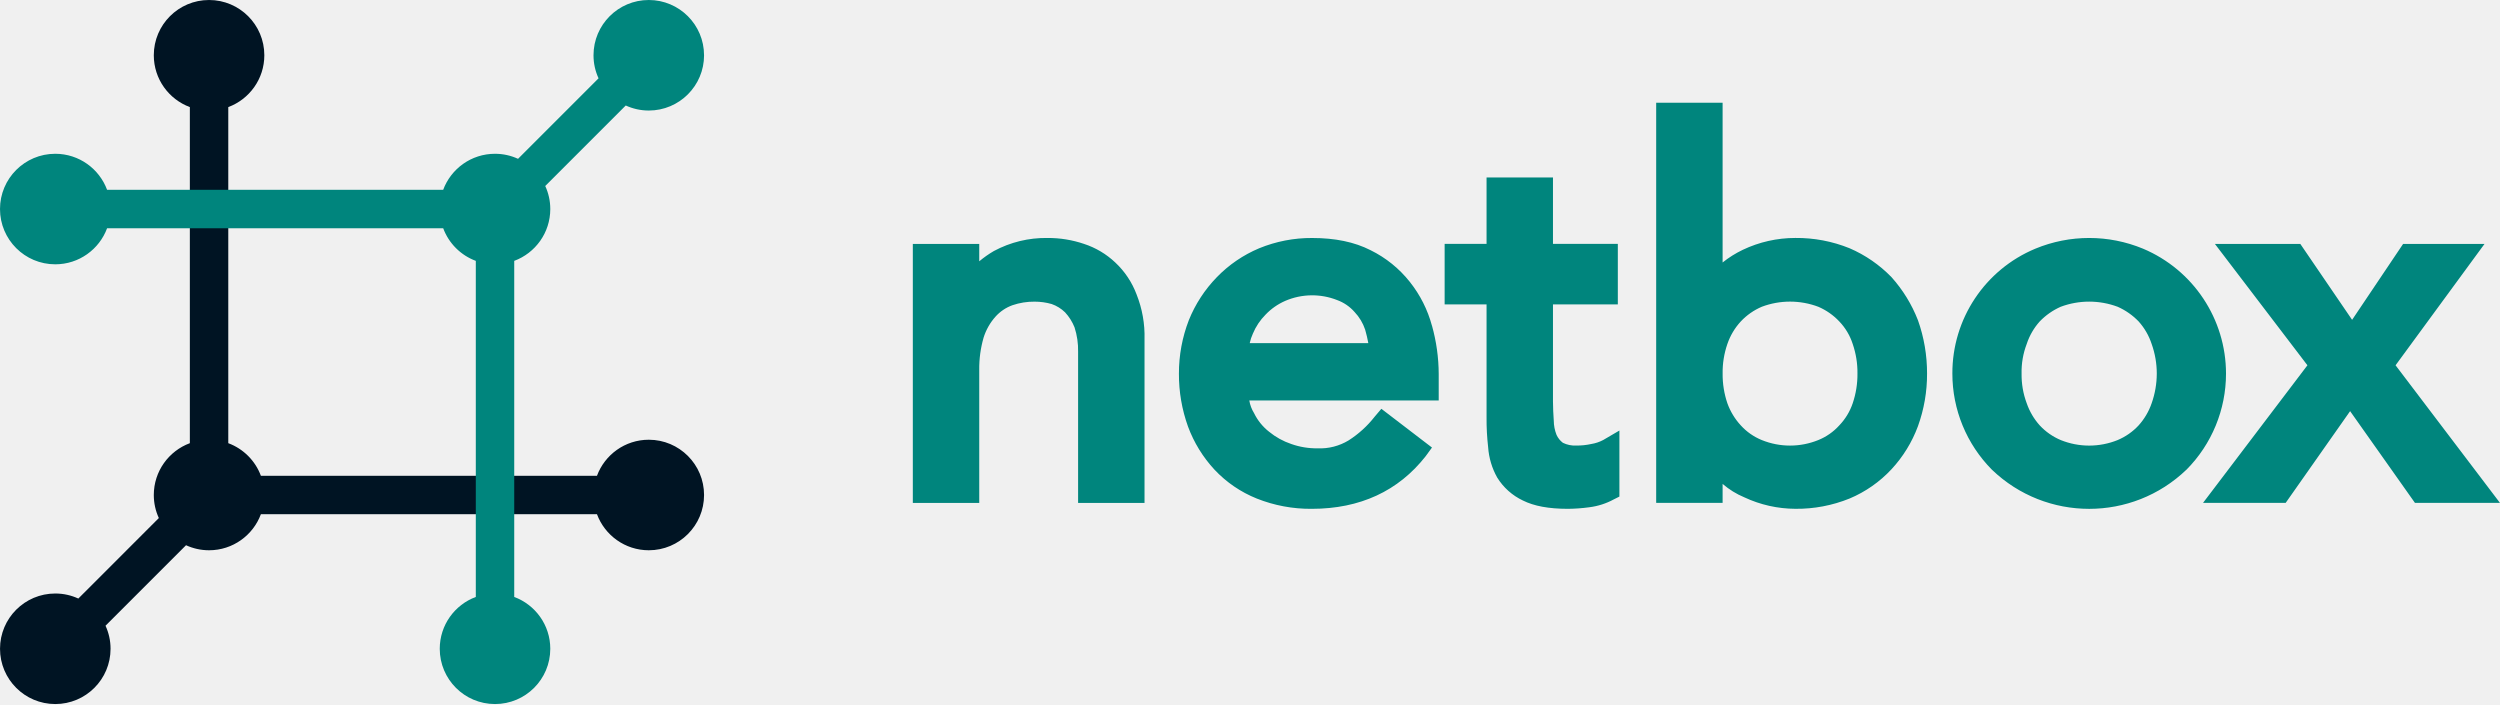
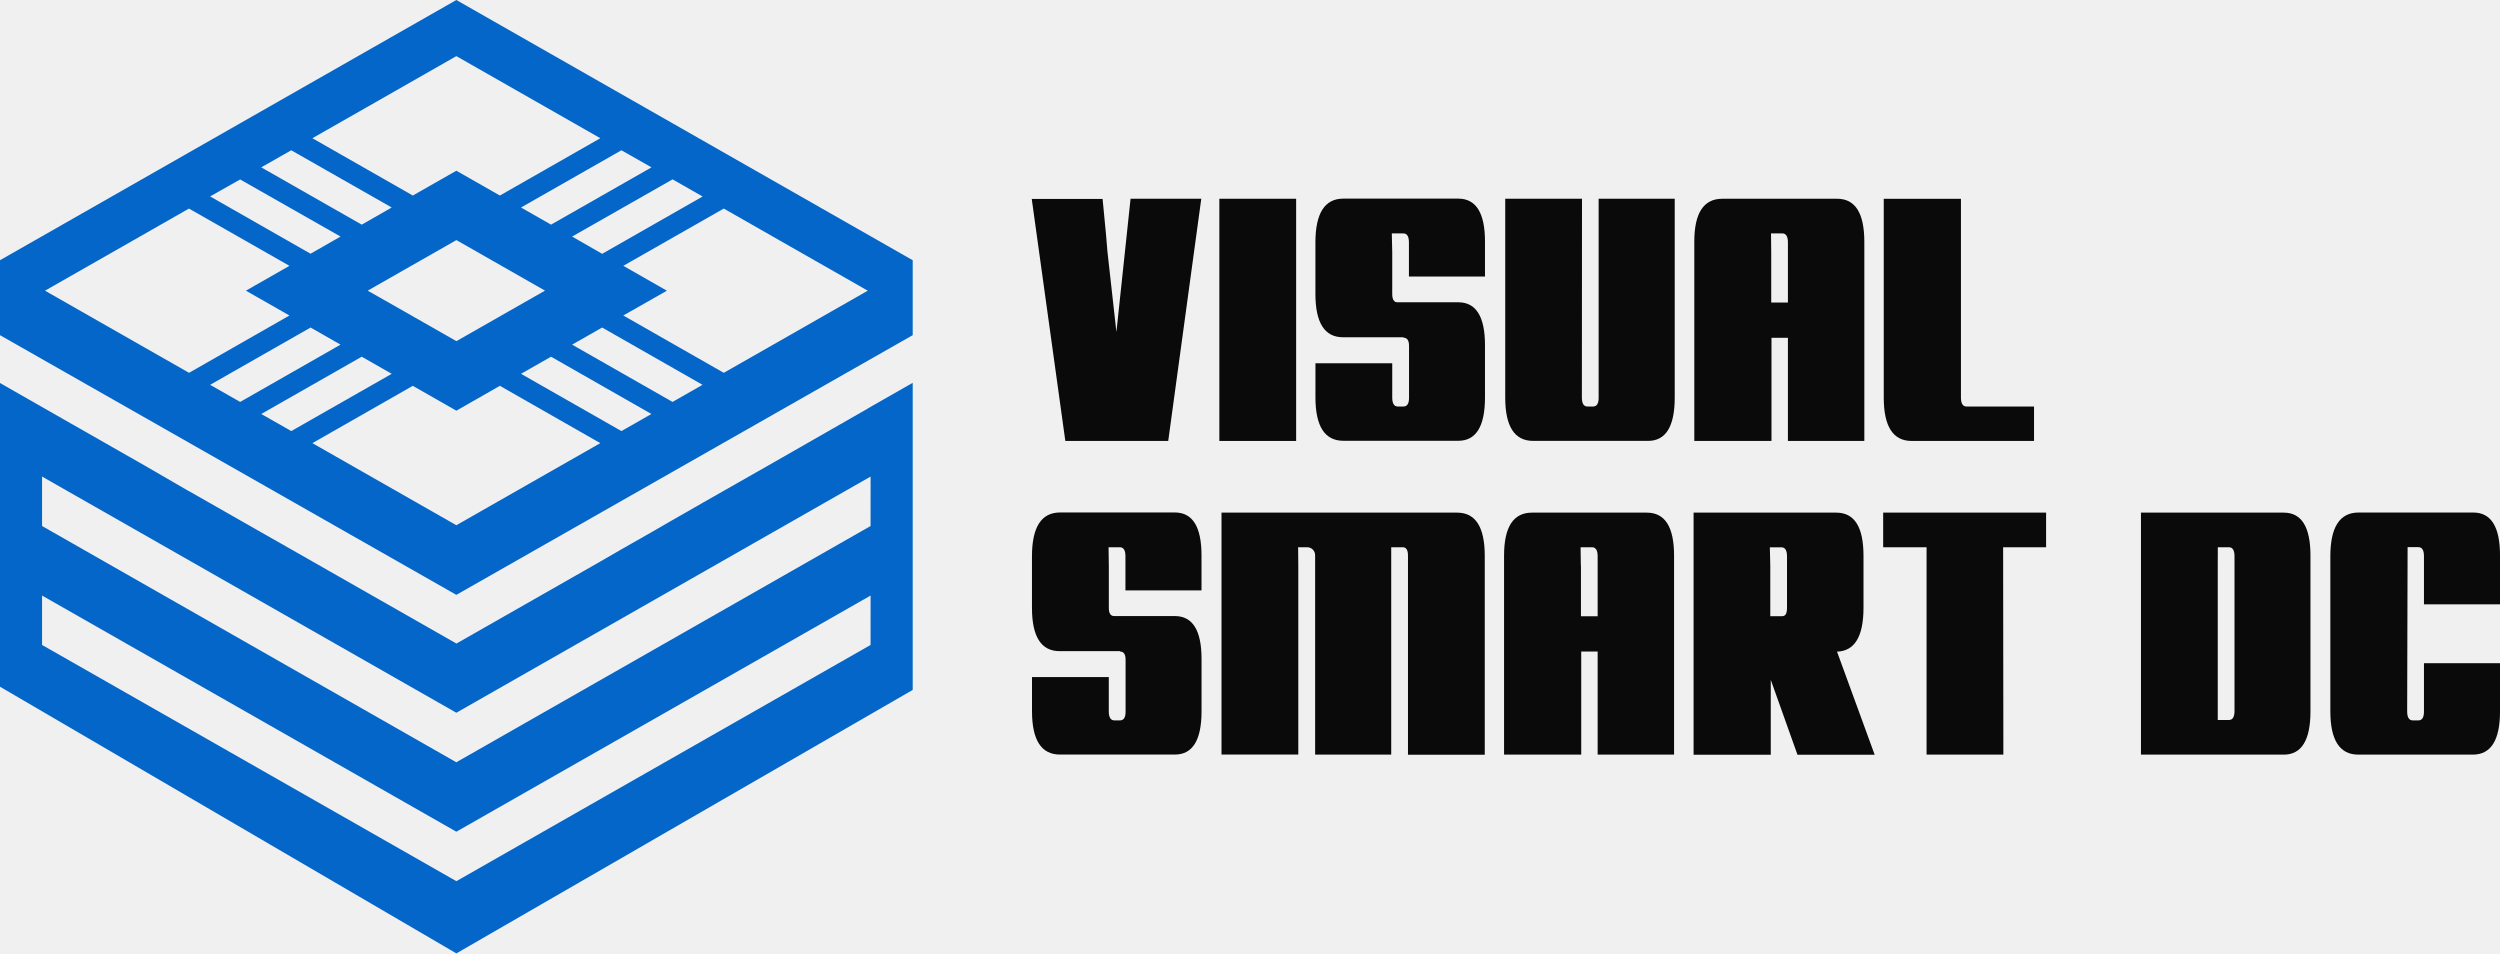
- <svg xmlns="http://www.w3.org/2000/svg" id="Layer_2" data-name="Layer 2" viewBox="0 0 1299.6 366">
+ <svg xmlns="http://www.w3.org/2000/svg" width="472" height="180" viewBox="0 0 472 180" fill="none">
+   <g clip-path="url(#clip0_208_844)">
+     <path d="M163.779 77.146H163.82L144.981 87.921L136.647 92.662L132.659 94.934L127 98.17L123.005 100.477L117.341 103.702L113.352 106.009L86.173 121.502L58.995 106.009L55.006 103.736L53.125 102.664L49.335 100.512L45.347 98.24L39.676 95.004L35.699 92.737H35.67L27.36 87.921L8.503 77.169L0 72.313V129.652L86.162 180L172.317 130.257V72.278L163.779 77.146ZM164.363 121.767L86.162 166.365L7.942 121.767V112.44L86.156 157.026L164.369 112.44L164.363 121.767ZM164.363 99.312L86.15 143.916L7.942 99.312V89.974L86.156 134.566L164.369 89.974L164.363 99.312Z" fill="#0466C8" />
+     <path d="M86.156 0L0 49.131V63.28L86.156 112.308L172.317 63.28V49.131L86.156 0ZM132.653 37.099L113.685 47.92L108.014 44.661L126.982 33.864L132.653 37.099ZM123 31.597L104.038 42.412L98.367 39.176L117.323 28.372L123 31.597ZM69.424 54.882L70.984 53.982L86.168 45.33L102.893 54.87L86.168 64.41L86.121 64.382L76.409 58.844L69.424 54.882ZM71.398 19.017L86.156 10.596L113.34 26.094L94.378 36.915L86.156 32.231L77.939 36.915L58.977 26.094L71.398 19.017ZM54.988 28.372L73.956 39.176L68.292 42.412L49.318 31.591L54.988 28.372ZM45.341 33.881L64.291 44.661L58.632 47.903L39.67 37.082L45.341 33.881ZM27.36 65.639L8.497 54.882L35.676 39.378L54.644 50.187L46.427 54.882L54.644 59.566L35.693 70.386L27.36 65.639ZM39.67 72.653L58.638 61.838L64.291 65.068L45.341 75.883L39.67 72.653ZM49.324 78.161L68.292 67.346L73.956 70.576L54.994 81.386L49.324 78.161ZM86.156 99.162L58.977 83.664L77.939 72.843L86.156 77.538L94.378 72.843L113.335 83.664L86.156 99.162ZM117.323 81.386L98.367 70.576L104.038 67.346L122.988 78.161L117.323 81.386ZM126.977 75.883L108.014 65.068L113.685 61.838L132.635 72.653L126.977 75.883ZM144.981 65.639L136.647 70.386L117.679 59.566L125.908 54.882L117.679 50.187L136.647 39.378L163.832 54.882L144.981 65.639Z" fill="#0466C8" />
+     <path d="M209.089 47.546C209.648 52.59 210.211 57.635 210.778 62.683L213.451 37.525H226.802L220.561 83.252H201.134L194.793 37.557H208.169L208.799 44.098L209.089 47.546Z" fill="#0A0A0A" />
+     <path d="M244.711 83.252H230.213V37.525H244.711V83.252Z" fill="#0A0A0A" />
+     <path d="M262.854 47.546V55.506C262.854 56.549 263.182 57.071 263.837 57.071H275.322C278.684 57.071 280.365 59.771 280.365 65.17V75.045C280.365 80.5 278.684 83.225 275.322 83.221H253.638C250.121 83.221 248.36 80.496 248.356 75.045V68.581H262.854V75.045C262.854 76.184 263.207 76.75 263.913 76.75H264.965C265.671 76.75 266.024 76.209 266.024 75.121V65.31C266.024 64.273 265.671 63.752 264.965 63.752V63.675H253.563C250.091 63.675 248.354 60.952 248.35 55.506V45.771C248.35 40.257 250.11 37.5 253.632 37.5H275.322C278.684 37.5 280.365 40.202 280.365 45.606V52.21H266.005V45.771C266.005 44.632 265.653 44.066 264.947 44.066H262.772L262.854 47.546Z" fill="#0A0A0A" />
+     <path d="M298.658 75.045C298.658 76.184 299.005 76.75 299.711 76.75H300.77C301.469 76.75 301.822 76.209 301.822 75.121V37.525H316.188V75.064C316.188 80.519 314.507 83.244 311.145 83.24H289.461C285.944 83.24 284.186 80.514 284.186 75.064V37.525H298.683L298.658 75.045Z" fill="#0A0A0A" />
+     <path d="M337.558 83.252V63.783H334.456V83.252H319.883V45.631C319.883 40.227 321.644 37.525 325.165 37.525H346.849C350.269 37.525 351.982 40.227 351.986 45.631V83.252H337.558ZM334.406 47.578V57.122H337.558V45.771C337.558 44.632 337.205 44.066 336.499 44.066H334.368L334.406 47.578Z" fill="#0A0A0A" />
+     <path d="M370.226 75.045C370.226 76.184 370.579 76.75 371.278 76.75H384.024V83.253H360.928C357.411 83.253 355.652 80.527 355.652 75.077V37.538H370.226V75.045Z" fill="#0A0A0A" />
+     <path d="M209.346 106.794V114.747C209.346 115.79 209.674 116.312 210.336 116.312H221.808C225.17 116.312 226.851 119.012 226.851 124.411V134.292C226.851 139.739 225.17 142.462 221.808 142.462H200.125C196.607 142.462 194.846 139.739 194.842 134.292V127.834H209.34V134.305C209.34 135.438 209.693 136.01 210.399 136.01H211.452C212.158 136.01 212.511 135.463 212.511 134.375V124.57C212.511 123.527 212.158 123.005 211.452 123.005V122.935H200.049C196.574 122.935 194.836 120.21 194.836 114.76V105.025C194.836 99.532 196.597 96.775 200.118 96.754H221.802C225.164 96.754 226.845 99.454 226.845 104.853V111.464H212.485V105.025C212.485 103.892 212.132 103.32 211.426 103.32H209.296L209.346 106.794Z" fill="#0A0A0A" />
+     <path d="M245.119 106.794V142.462H230.621V96.785H275.111C278.586 96.785 280.323 99.509 280.323 104.955V142.494H265.826V104.885C265.826 103.842 265.498 103.32 264.842 103.32H262.661V142.475H248.296V104.821C248.296 104.424 248.14 104.043 247.862 103.762C247.585 103.48 247.208 103.321 246.815 103.32H245.087L245.119 106.794Z" fill="#0A0A0A" />
+     <path d="M301.635 142.475V123.005H298.534V142.475H283.967V104.885C283.967 99.481 285.725 96.781 289.243 96.785H310.926C314.351 96.785 316.064 99.485 316.064 104.885V142.475H301.635ZM298.484 106.806V116.35H301.635V105.025C301.635 103.892 301.282 103.32 300.576 103.32H298.414C298.433 104.484 298.452 105.642 298.465 106.794L298.484 106.806Z" fill="#0A0A0A" />
+     <path d="M346.691 96.785C350.111 96.785 351.824 99.485 351.828 104.885V114.76C351.828 120.163 350.162 122.92 346.829 123.031L353.94 142.5H339.366L334.323 128.356V142.5H319.75V96.785H346.691ZM334.229 106.794V116.337H336.473C337.103 116.337 337.387 115.816 337.387 114.772V105.038C337.387 103.905 337.034 103.333 336.334 103.333H334.147L334.229 106.794Z" fill="#0A0A0A" />
+     <path d="M378.235 142.475H363.737V103.32H355.543V96.785H386.304V103.32H378.191L378.235 142.475Z" fill="#0A0A0A" />
+     <path d="M404.213 96.785H431.173C434.534 96.785 436.215 99.485 436.215 104.885V134.305C436.215 139.751 434.534 142.475 431.173 142.475H404.213V96.785ZM418.711 106.806V135.934H420.822C421.522 135.934 421.875 135.368 421.875 134.229V105.025C421.875 103.892 421.522 103.32 420.822 103.32H418.723L418.711 106.806Z" fill="#0A0A0A" />
+     <path d="M454.473 134.305C454.473 135.438 454.826 136.01 455.532 136.01H456.585C457.291 136.01 457.643 135.463 457.643 134.375V125.207H472.003V134.305C472.003 139.751 470.29 142.474 466.865 142.474H445.251C441.734 142.474 439.973 139.751 439.969 134.305V105.038C439.969 99.545 441.73 96.788 445.251 96.766H466.96C470.322 96.766 472.003 99.466 472.003 104.866V114.104H457.643V105.006C457.643 103.873 457.291 103.301 456.585 103.301H454.555L454.473 134.305Z" fill="#0A0A0A" />
+   </g>
  <defs>
-     <style>
-       .cls-1 {
-         fill: #00857d;
-       }
- 
-       .cls-1, .cls-2 {
-         stroke-width: 0px;
-       }
- 
-       .cls-2 {
-         fill: #001423;
-       }
-     </style>
+     <clipPath id="clip0_208_844">
+       <rect width="100%" height="100%" fill="white" />
+     </clipPath>
  </defs>
-   <g id="Layer_1-2" data-name="Layer 1">
-     <g>
-       <path class="cls-2" d="M337.27,228.59c-12.35,0-22.88,7.8-26.94,18.74h-174.71c-2.9-7.83-9.12-14.04-16.95-16.95V55.67c10.94-4.06,18.74-14.59,18.74-26.94,0-15.87-12.86-28.73-28.73-28.73s-28.73,12.86-28.73,28.73c0,12.35,7.8,22.88,18.74,26.94v174.71c-10.94,4.06-18.74,14.59-18.74,26.94,0,4.28.94,8.33,2.62,11.98l-41.85,41.85c-3.65-1.68-7.7-2.62-11.98-2.62-15.87,0-28.73,12.86-28.73,28.73s12.86,28.73,28.73,28.73,28.73-12.86,28.73-28.73c0-4.28-.94-8.33-2.62-11.98l41.85-41.85c3.65,1.68,7.7,2.62,11.98,2.62,12.35,0,22.88-7.8,26.94-18.74h174.71c4.06,10.94,14.59,18.74,26.94,18.74,15.87,0,28.73-12.86,28.73-28.73s-12.86-28.73-28.73-28.73Z" />
-       <path class="cls-1" d="M366,28.73c0,15.87-12.86,28.73-28.73,28.73-4.28,0-8.33-.94-11.98-2.62l-41.85,41.85c1.68,3.65,2.62,7.7,2.62,11.98,0,12.35-7.8,22.88-18.74,26.94v174.71c10.94,4.06,18.74,14.59,18.74,26.94,0,15.87-12.86,28.73-28.73,28.73s-28.73-12.86-28.73-28.73c0-12.35,7.8-22.88,18.74-26.94v-174.71c-7.83-2.9-14.04-9.12-16.95-16.95H55.67c-4.06,10.94-14.59,18.74-26.94,18.74-15.87,0-28.73-12.86-28.73-28.73s12.86-28.73,28.73-28.73c12.35,0,22.88,7.8,26.94,18.74h174.71c4.06-10.94,14.59-18.74,26.94-18.74,4.28,0,8.33.94,11.98,2.62l41.85-41.85c-1.68-3.65-2.62-7.7-2.62-11.98,0-15.87,12.86-28.73,28.73-28.73s28.73,12.86,28.73,28.73ZM579.76,136.45c-4.63-4.38-10.18-7.68-16.24-9.66-6.09-2.07-12.48-3.11-18.91-3.08-9.75-.17-19.37,2.17-27.95,6.78-2.68,1.56-5.23,3.35-7.61,5.34v-9.04h-34.53v134.64h34.53v-69.06c-.08-5.7.68-11.38,2.26-16.86,1.26-4.03,3.36-7.74,6.17-10.89,2.41-2.69,5.44-4.74,8.84-5.96,3.71-1.26,7.6-1.89,11.51-1.85,2.99,0,5.97.41,8.84,1.23,2.62.91,5,2.38,6.99,4.32,2.11,2.28,3.78,4.93,4.93,7.81,1.32,4.12,1.95,8.42,1.85,12.74v78.52h34.53v-85.1c.22-7.94-1.18-15.84-4.11-23.23-2.37-6.33-6.16-12.03-11.1-16.65ZM744.41,169.34c2.28,8.16,3.46,16.6,3.49,25.08v13.77h-98.46c.38,2.33,1.22,4.57,2.47,6.58,1.83,3.77,4.51,7.08,7.81,9.66,3.42,2.8,7.32,4.96,11.51,6.37,4.42,1.57,9.08,2.33,13.77,2.26,5.63.24,11.21-1.19,16.03-4.11,5.19-3.31,9.78-7.48,13.57-12.33l3.49-4.11,26.31,20.14-3.29,4.52c-14.18,18.09-34.12,27.34-59.2,27.34-9.78.09-19.49-1.72-28.57-5.34-8.34-3.34-15.84-8.46-21.99-15.01-6.02-6.49-10.7-14.1-13.77-22.4-3.18-8.83-4.78-18.16-4.73-27.54-.02-9.49,1.72-18.9,5.14-27.75,3.36-8.35,8.32-15.96,14.59-22.4,6.24-6.44,13.72-11.54,21.99-15.01,8.74-3.58,18.1-5.4,27.54-5.34,11.92,0,21.99,2.06,30.42,6.37,7.92,3.9,14.87,9.52,20.35,16.44,5.36,6.74,9.28,14.5,11.51,22.82ZM711.31,178.39c-.43-2.36-.98-4.69-1.64-6.99-1.14-3.45-3.04-6.61-5.55-9.25-2.45-2.78-5.56-4.9-9.04-6.17-8.68-3.42-18.36-3.27-26.93.41-3.87,1.69-7.37,4.13-10.28,7.19-2.81,2.83-5.05,6.18-6.58,9.87-.73,1.58-1.28,3.23-1.64,4.93h61.66ZM827.24,230.8c-2.56.57-5.18.84-7.81.82-2.41.12-4.82-.37-6.99-1.44-1.42-1.08-2.55-2.49-3.29-4.11-.93-2.36-1.42-4.87-1.44-7.4-.21-3.29-.41-6.58-.41-9.87v-50.57h33.71v-31.45h-33.71v-34.53h-34.53v34.53h-21.79v31.45h21.79v58.79c-.04,5.15.24,10.3.82,15.42.38,5.56,1.99,10.97,4.73,15.83,3.21,5.18,7.85,9.32,13.36,11.92,5.76,2.88,13.36,4.32,23.43,4.32,3.71-.04,7.42-.31,11.1-.82,4.47-.56,8.79-1.95,12.74-4.11l2.88-1.44v-34.33l-8.43,4.93c-1.93,1.02-4.01,1.72-6.17,2.06ZM997.03,166.46c3.16,8.91,4.76,18.3,4.73,27.75.04,9.32-1.56,18.57-4.73,27.34-3.07,8.3-7.75,15.92-13.77,22.4-6.1,6.56-13.53,11.74-21.79,15.21-8.94,3.62-18.51,5.44-28.16,5.34-9.17-.04-18.22-2.07-26.52-5.96-4.12-1.71-7.93-4.07-11.31-6.99v9.87h-34.53V53.41h34.53v83.04c3.23-2.59,6.75-4.8,10.48-6.58,8.54-4.07,17.88-6.18,27.34-6.17,9.65-.09,19.22,1.72,28.16,5.34,8.18,3.52,15.58,8.62,21.79,15.01,5.91,6.58,10.57,14.17,13.77,22.4ZM963.11,178.8c-1.41-4.39-3.8-8.39-6.99-11.72-3.07-3.26-6.78-5.85-10.89-7.61-9.47-3.57-19.92-3.57-29.39,0-4.12,1.76-7.83,4.35-10.89,7.61-3.12,3.37-5.5,7.37-6.99,11.72-1.71,4.96-2.55,10.17-2.47,15.42-.05,5.24.78,10.45,2.47,15.42,1.54,4.27,3.91,8.18,6.99,11.51,3.01,3.32,6.74,5.92,10.89,7.61,9.42,3.83,19.97,3.83,29.39,0,4.16-1.68,7.88-4.28,10.89-7.61,3.15-3.28,5.54-7.21,6.99-11.51,1.68-4.96,2.52-10.18,2.47-15.42.07-5.24-.77-10.46-2.47-15.42ZM1136.6,244.16c-28.24,27.15-72.89,27.15-101.13,0-13.17-13.29-20.56-31.24-20.55-49.95-.1-28.4,16.95-54.05,43.17-64.95,17.9-7.4,38.01-7.4,55.91,0,26.14,11,43.15,36.59,43.17,64.95,0,18.71-7.38,36.66-20.55,49.95ZM1118.51,178.8c-1.42-4.34-3.73-8.33-6.78-11.72-3.1-3.22-6.8-5.8-10.89-7.61-9.55-3.56-20.05-3.56-29.6,0-4.09,1.81-7.79,4.39-10.89,7.61-3.05,3.39-5.36,7.38-6.78,11.72-1.88,4.92-2.79,10.15-2.67,15.42-.08,5.26.82,10.49,2.67,15.42,1.47,4.25,3.77,8.17,6.78,11.51,3.05,3.28,6.77,5.87,10.89,7.61,9.49,3.84,20.11,3.84,29.6,0,4.13-1.74,7.84-4.33,10.89-7.61,3.01-3.34,5.32-7.26,6.78-11.51,1.75-4.95,2.66-10.16,2.67-15.42,0-5.25-.9-10.47-2.67-15.42ZM1291.58,126.79h-42.34l-26.52,39.47-26.93-39.47h-44.4l48.1,63.1-54.27,71.53h42.96l33.5-47.69,33.71,47.69h44.19l-54.27-71.53,46.25-63.1Z" />
-     </g>
-   </g>
</svg>
